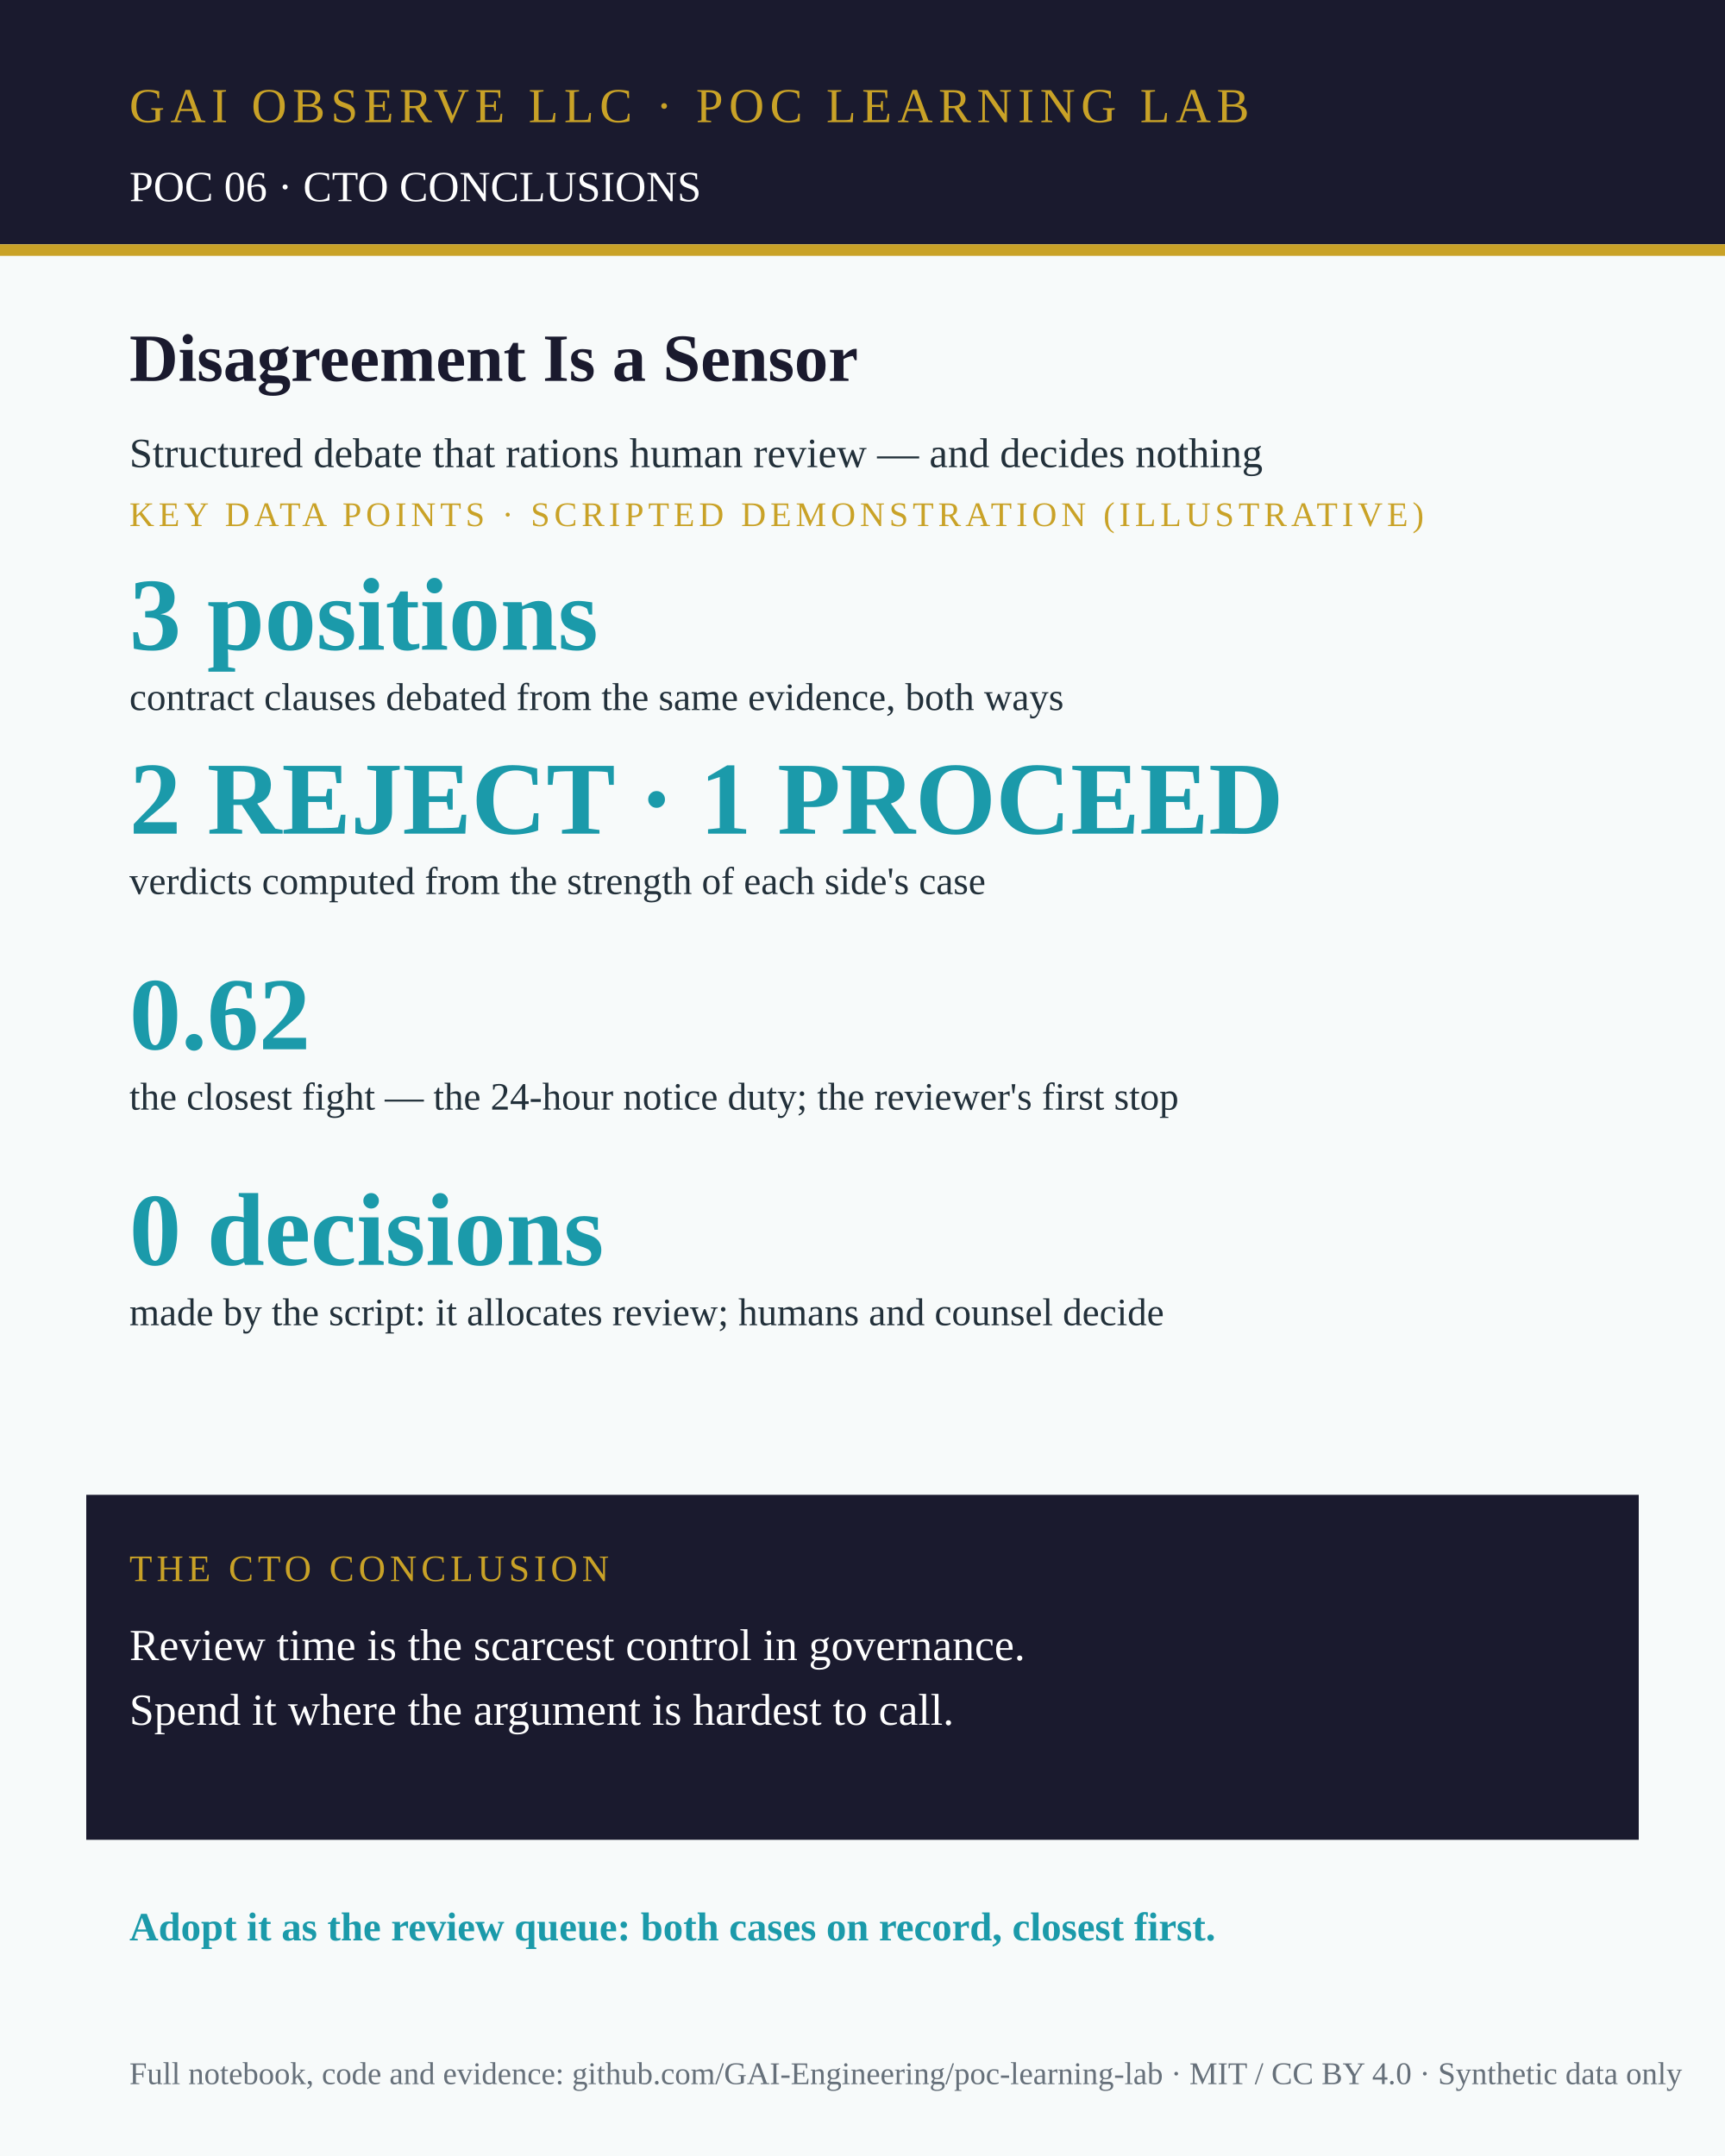
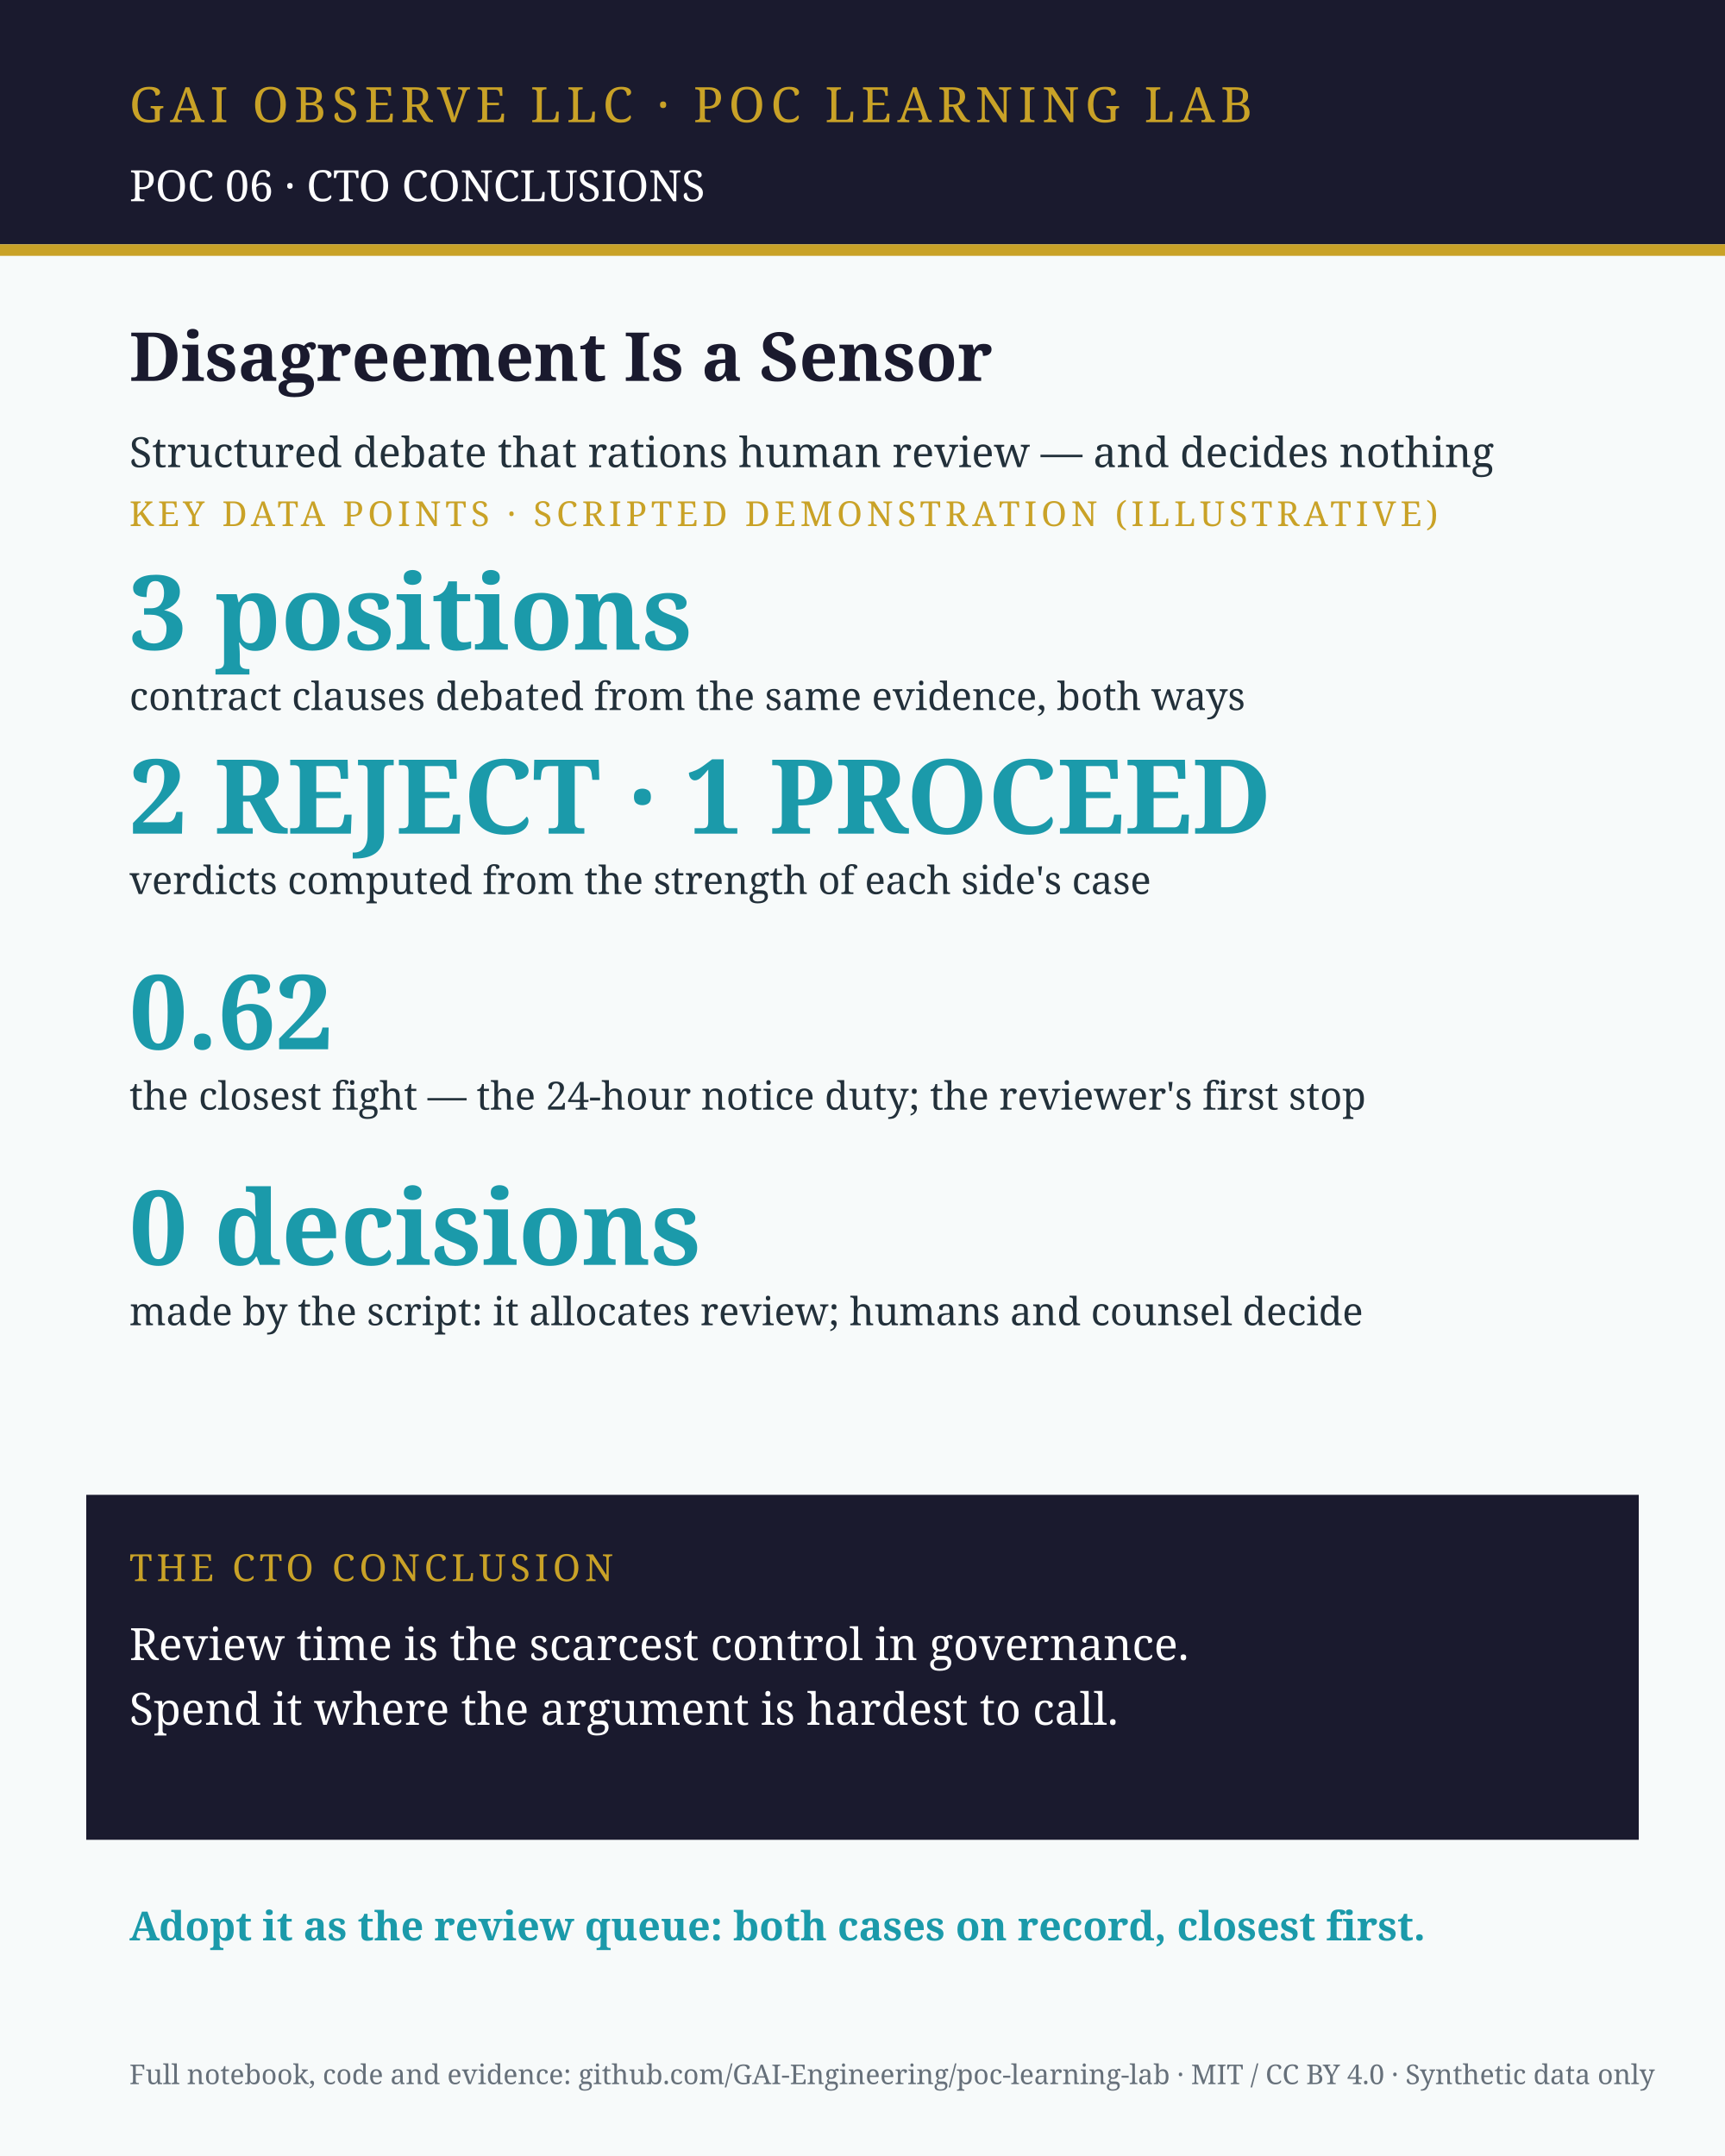
- <svg xmlns="http://www.w3.org/2000/svg" width="1200" height="1500" viewBox="0 0 1200 1500">
+ <svg xmlns="http://www.w3.org/2000/svg" width="1200" height="1500" viewBox="0 0 1200 1500" font-family="Georgia, 'Noto Serif', 'DejaVu Serif', serif">
  <rect width="1200" height="1500" fill="#F7FAFA" />
  <rect width="1200" height="170" fill="#1A1A2E" />
  <rect y="170" width="1200" height="8" fill="#C9A227" />
  <text x="90" y="85" font-size="34" letter-spacing="4" fill="#C9A227">GAI OBSERVE LLC · POC LEARNING LAB</text>
  <text x="90" y="140" font-size="30" fill="#FFFFFF">POC 06 · CTO CONCLUSIONS</text>
  <text x="90" y="265" font-size="47" font-weight="700" fill="#1A1A2E">Disagreement Is a Sensor</text>
  <text x="90" y="325" font-size="29" fill="#22303A">Structured debate that rations human review — and decides nothing</text>
  <text x="90" y="366" font-size="24" letter-spacing="3" fill="#C9A227">KEY DATA POINTS · SCRIPTED DEMONSTRATION (ILLUSTRATIVE)</text>
  <text x="90" y="452" font-size="72" font-weight="700" fill="#1B9AAA">3 positions</text>
  <text x="90" y="494" font-size="27" fill="#22303A">contract clauses debated from the same evidence, both ways</text>
  <text x="90" y="580" font-size="72" font-weight="700" fill="#1B9AAA">2 REJECT · 1 PROCEED</text>
  <text x="90" y="622" font-size="27" fill="#22303A">verdicts computed from the strength of each side's case</text>
  <text x="90" y="730" font-size="72" font-weight="700" fill="#1B9AAA">0.62</text>
  <text x="90" y="772" font-size="27" fill="#22303A">the closest fight — the 24-hour notice duty; the reviewer's first stop</text>
  <text x="90" y="880" font-size="72" font-weight="700" fill="#1B9AAA">0 decisions</text>
  <text x="90" y="922" font-size="27" fill="#22303A">made by the script: it allocates review; humans and counsel decide</text>
  <rect x="60" y="1040" width="1080" height="240" fill="#1A1A2E" />
  <text x="90" y="1100" font-size="26" letter-spacing="3" fill="#C9A227">THE CTO CONCLUSION</text>
  <text x="90" y="1155" font-size="31" fill="#FFFFFF">Review time is the scarcest control in governance.</text>
  <text x="90" y="1200" font-size="31" fill="#FFFFFF">Spend it where the argument is hardest to call.</text>
  <text x="90" y="1350" font-size="28" font-weight="600" fill="#1B9AAA">Adopt it as the review queue: both cases on record, closest first.</text>
-   <text x="90" y="1450" font-size="22" fill="#66707A">Full notebook, code and evidence: github.com/GAI-Engineering/poc-learning-lab · MIT / CC BY 4.0 · Synthetic data only</text>
+   <text x="90" y="1450" font-size="19" fill="#66707A">Full notebook, code and evidence: github.com/GAI-Engineering/poc-learning-lab · MIT / CC BY 4.0 · Synthetic data only</text>
</svg>
